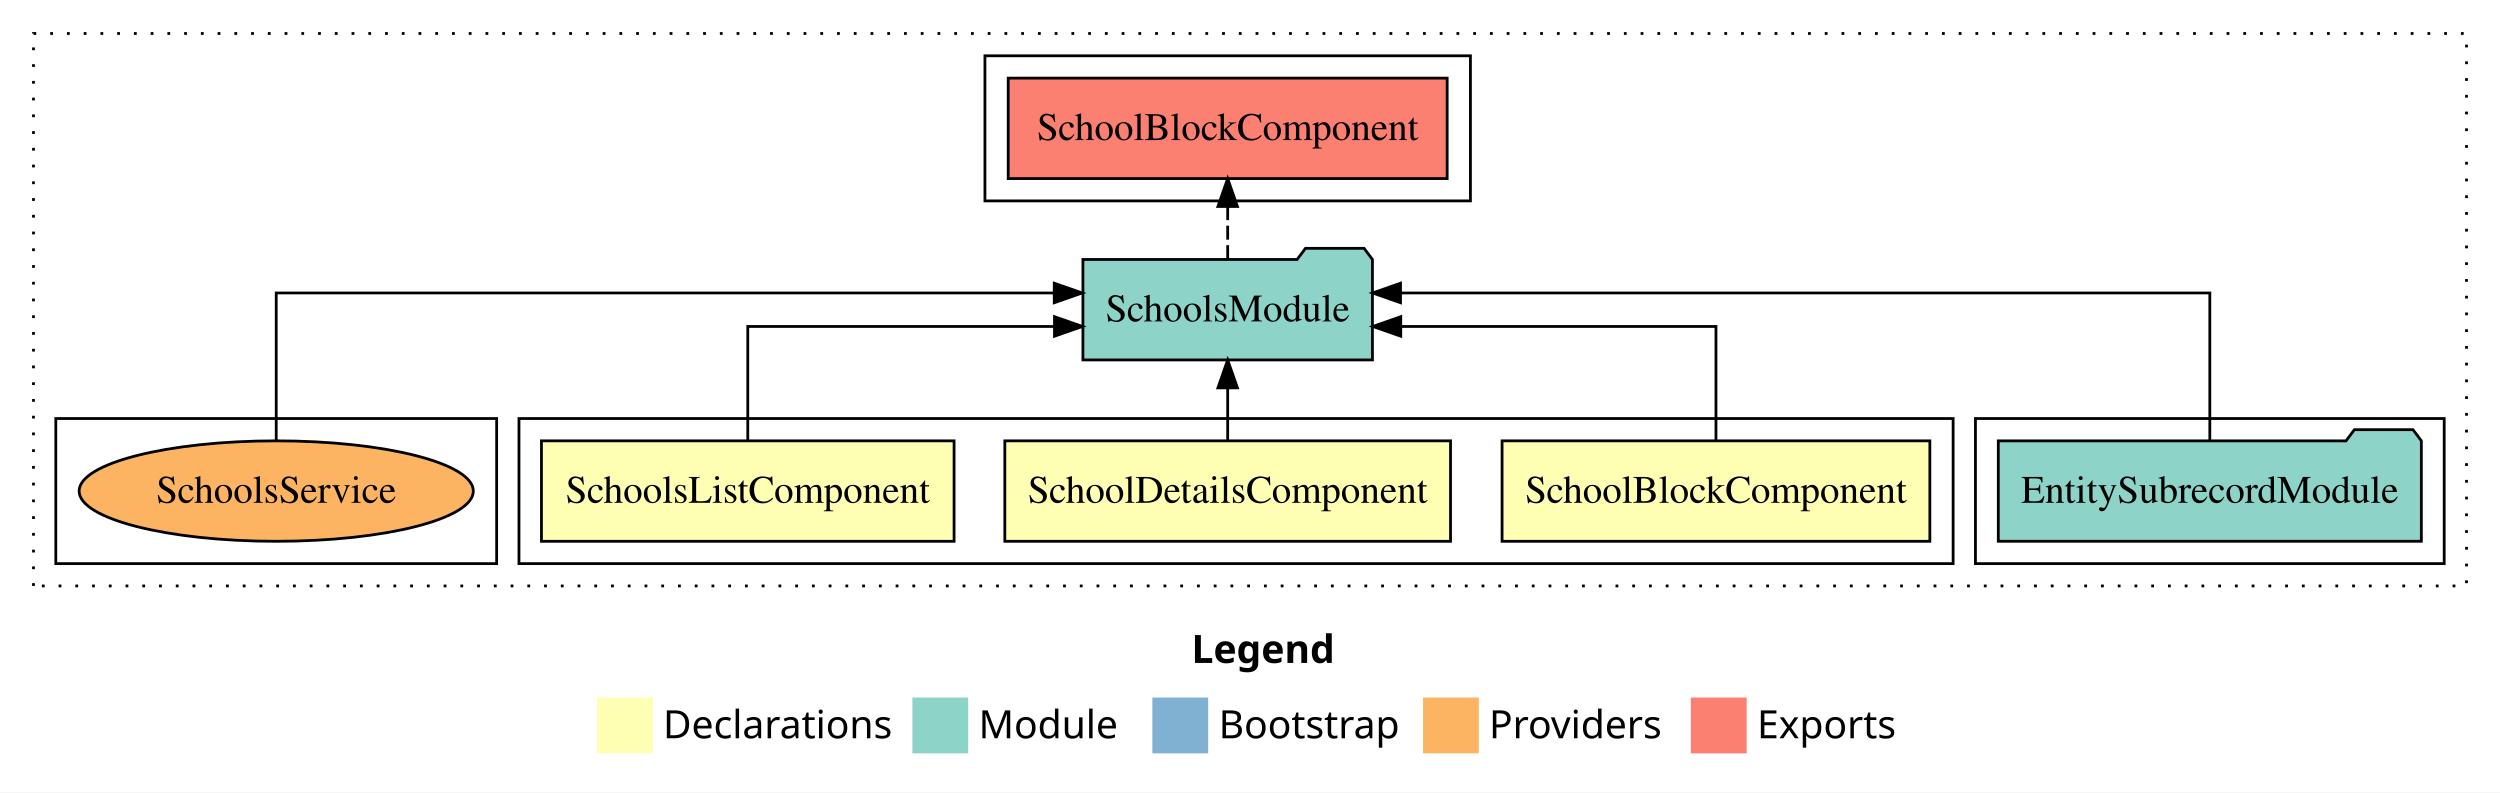
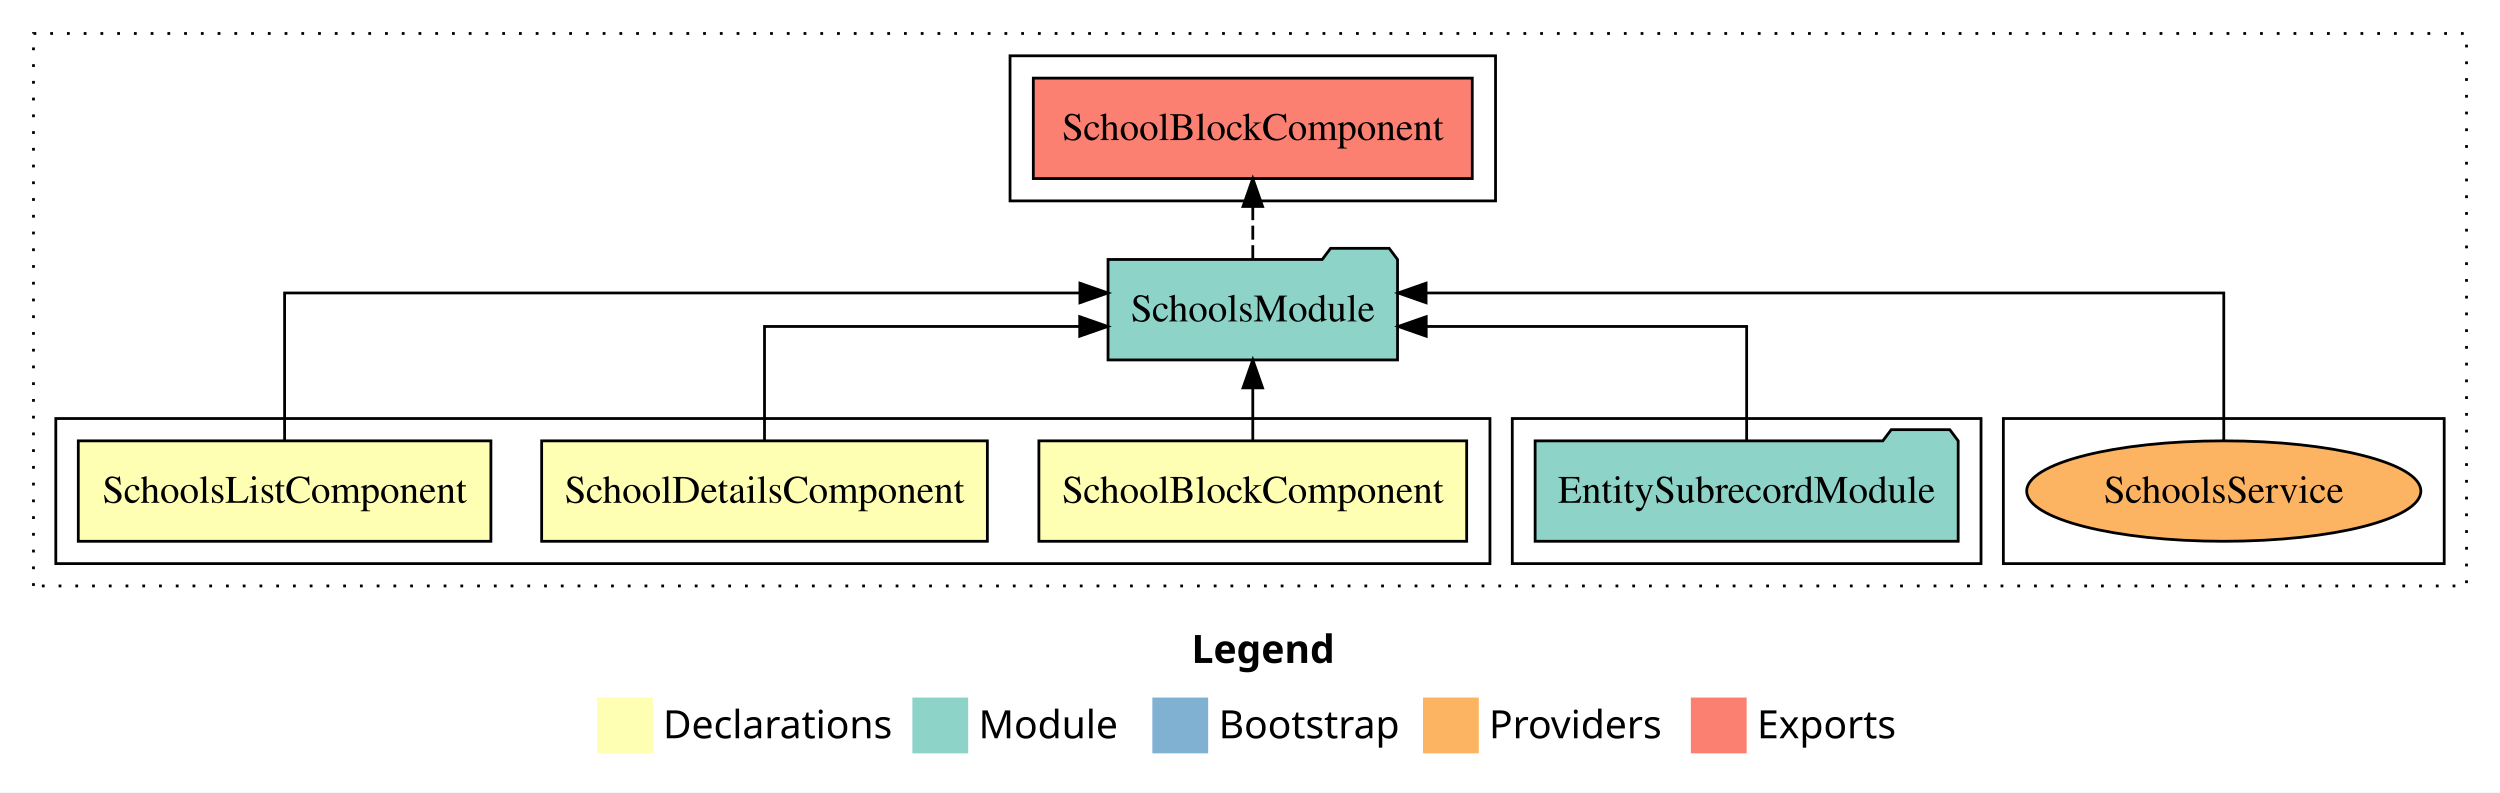
<svg xmlns="http://www.w3.org/2000/svg" width="896pt" height="284pt" viewBox="0.00 0.00 896.00 284.00">
  <g id="graph0" class="graph" transform="scale(1 1) rotate(0) translate(4 280)">
    <polygon fill="white" stroke="transparent" points="-4,4 -4,-280 892,-280 892,4 -4,4" />
    <text text-anchor="start" x="423.01" y="-42.4" font-family="sans-serif" font-weight="bold" font-size="14.00">Legend</text>
    <polygon fill="#ffffb3" stroke="transparent" points="210,-10 210,-30 230,-30 230,-10 210,-10" />
    <text text-anchor="start" x="233.63" y="-15.4" font-family="sans-serif" font-size="14.00">  Declarations</text>
    <polygon fill="#8dd3c7" stroke="transparent" points="323,-10 323,-30 343,-30 343,-10 323,-10" />
    <text text-anchor="start" x="346.73" y="-15.4" font-family="sans-serif" font-size="14.00">  Module</text>
    <polygon fill="#80b1d3" stroke="transparent" points="409,-10 409,-30 429,-30 429,-10 409,-10" />
    <text text-anchor="start" x="432.78" y="-15.4" font-family="sans-serif" font-size="14.00">  Bootstrap</text>
    <polygon fill="#fdb462" stroke="transparent" points="506,-10 506,-30 526,-30 526,-10 506,-10" />
    <text text-anchor="start" x="529.67" y="-15.4" font-family="sans-serif" font-size="14.00">  Providers</text>
    <polygon fill="#fb8072" stroke="transparent" points="602,-10 602,-30 622,-30 622,-10 602,-10" />
    <text text-anchor="start" x="625.73" y="-15.4" font-family="sans-serif" font-size="14.00">  Exports</text>
    <g id="clust1" class="cluster">
      <polygon fill="none" stroke="black" stroke-dasharray="1,5" points="8,-70 8,-268 880,-268 880,-70 8,-70" />
    </g>
+     <g id="clust9" class="cluster">
+       <polygon fill="none" stroke="black" points="714,-78 714,-130 872,-130 872,-78 714,-78" />
+     </g>
    <g id="clust6" class="cluster">
-       <polygon fill="none" stroke="black" points="704,-78 704,-130 872,-130 872,-78 704,-78" />
+       <polygon fill="none" stroke="black" points="538,-78 538,-130 706,-130 706,-78 538,-78" />
+     </g>
+     <g id="clust7" class="cluster">
+       <polygon fill="none" stroke="black" points="358,-208 358,-260 532,-260 532,-208 358,-208" />
    </g>
    <g id="clust2" class="cluster">
-       <polygon fill="none" stroke="black" points="182,-78 182,-130 696,-130 696,-78 182,-78" />
-     </g>
-     <g id="clust9" class="cluster">
-       <polygon fill="none" stroke="black" points="16,-78 16,-130 174,-130 174,-78 16,-78" />
-     </g>
-     <g id="clust7" class="cluster">
-       <polygon fill="none" stroke="black" points="349,-208 349,-260 523,-260 523,-208 349,-208" />
+       <polygon fill="none" stroke="black" points="16,-78 16,-130 530,-130 530,-78 16,-78" />
    </g>
    <g id="node1" class="node">
-       <polygon fill="#ffffb3" stroke="black" points="687.66,-122 534.34,-122 534.34,-86 687.66,-86 687.66,-122" />
-       <text text-anchor="middle" x="611" y="-99.8" font-family="Times,serif" font-size="14.00">SchoolBlockComponent</text>
+       <polygon fill="#ffffb3" stroke="black" points="521.66,-122 368.34,-122 368.34,-86 521.66,-86 521.66,-122" />
+       <text text-anchor="middle" x="445" y="-99.8" font-family="Times,serif" font-size="14.00">SchoolBlockComponent</text>
    </g>
    <g id="node4" class="node">
-       <polygon fill="#8dd3c7" stroke="black" points="487.88,-187 484.88,-191 463.88,-191 460.88,-187 384.12,-187 384.12,-151 487.88,-151 487.88,-187" />
-       <text text-anchor="middle" x="436" y="-164.8" font-family="Times,serif" font-size="14.00">SchoolsModule</text>
+       <polygon fill="#8dd3c7" stroke="black" points="496.88,-187 493.88,-191 472.88,-191 469.88,-187 393.12,-187 393.12,-151 496.88,-151 496.88,-187" />
+       <text text-anchor="middle" x="445" y="-164.8" font-family="Times,serif" font-size="14.00">SchoolsModule</text>
    </g>
    <g id="edge1" class="edge">
-       <path fill="none" stroke="black" d="M611,-122.02C611,-139.37 611,-163 611,-163 611,-163 498.03,-163 498.03,-163" />
-       <polygon fill="black" stroke="black" points="498.03,-159.5 488.03,-163 498.03,-166.5 498.03,-159.5" />
+       <path fill="none" stroke="black" d="M445,-122.11C445,-122.11 445,-140.99 445,-140.99" />
+       <polygon fill="black" stroke="black" points="441.5,-140.99 445,-150.99 448.5,-140.99 441.5,-140.99" />
    </g>
    <g id="node2" class="node">
-       <polygon fill="#ffffb3" stroke="black" points="515.87,-122 356.13,-122 356.13,-86 515.87,-86 515.87,-122" />
-       <text text-anchor="middle" x="436" y="-99.8" font-family="Times,serif" font-size="14.00">SchoolDetailsComponent</text>
+       <polygon fill="#ffffb3" stroke="black" points="349.87,-122 190.13,-122 190.13,-86 349.87,-86 349.87,-122" />
+       <text text-anchor="middle" x="270" y="-99.8" font-family="Times,serif" font-size="14.00">SchoolDetailsComponent</text>
    </g>
    <g id="edge2" class="edge">
-       <path fill="none" stroke="black" d="M436,-122.11C436,-122.11 436,-140.99 436,-140.99" />
-       <polygon fill="black" stroke="black" points="432.5,-140.99 436,-150.99 439.5,-140.99 432.5,-140.99" />
+       <path fill="none" stroke="black" d="M270,-122.02C270,-139.37 270,-163 270,-163 270,-163 382.97,-163 382.97,-163" />
+       <polygon fill="black" stroke="black" points="382.97,-166.5 392.97,-163 382.97,-159.5 382.97,-166.5" />
    </g>
    <g id="node3" class="node">
-       <polygon fill="#ffffb3" stroke="black" points="337.94,-122 190.06,-122 190.06,-86 337.94,-86 337.94,-122" />
-       <text text-anchor="middle" x="264" y="-99.8" font-family="Times,serif" font-size="14.00">SchoolsListComponent</text>
+       <polygon fill="#ffffb3" stroke="black" points="171.94,-122 24.06,-122 24.06,-86 171.94,-86 171.94,-122" />
+       <text text-anchor="middle" x="98" y="-99.8" font-family="Times,serif" font-size="14.00">SchoolsListComponent</text>
    </g>
    <g id="edge3" class="edge">
-       <path fill="none" stroke="black" d="M264,-122.02C264,-139.37 264,-163 264,-163 264,-163 373.93,-163 373.93,-163" />
-       <polygon fill="black" stroke="black" points="373.93,-166.5 383.93,-163 373.93,-159.5 373.93,-166.5" />
+       <path fill="none" stroke="black" d="M98,-122.28C98,-143.32 98,-175 98,-175 98,-175 383.05,-175 383.05,-175" />
+       <polygon fill="black" stroke="black" points="383.05,-178.5 393.05,-175 383.05,-171.5 383.05,-178.5" />
    </g>
    <g id="node6" class="node">
-       <polygon fill="#fb8072" stroke="black" points="514.66,-252 357.34,-252 357.34,-216 514.66,-216 514.66,-252" />
-       <text text-anchor="middle" x="436" y="-229.8" font-family="Times,serif" font-size="14.00">SchoolBlockComponent </text>
+       <polygon fill="#fb8072" stroke="black" points="523.66,-252 366.34,-252 366.34,-216 523.66,-216 523.66,-252" />
+       <text text-anchor="middle" x="445" y="-229.8" font-family="Times,serif" font-size="14.00">SchoolBlockComponent </text>
    </g>
    <g id="edge5" class="edge">
-       <path fill="none" stroke="black" stroke-dasharray="5,2" d="M436,-187.11C436,-187.11 436,-205.99 436,-205.99" />
-       <polygon fill="black" stroke="black" points="432.5,-205.99 436,-215.99 439.5,-205.99 432.5,-205.99" />
+       <path fill="none" stroke="black" stroke-dasharray="5,2" d="M445,-187.11C445,-187.11 445,-205.99 445,-205.99" />
+       <polygon fill="black" stroke="black" points="441.5,-205.99 445,-215.99 448.5,-205.99 441.5,-205.99" />
    </g>
    <g id="node5" class="node">
-       <polygon fill="#8dd3c7" stroke="black" points="863.81,-122 860.81,-126 839.81,-126 836.81,-122 712.19,-122 712.19,-86 863.81,-86 863.81,-122" />
-       <text text-anchor="middle" x="788" y="-99.8" font-family="Times,serif" font-size="14.00">EntitySubrecordModule</text>
+       <polygon fill="#8dd3c7" stroke="black" points="697.81,-122 694.81,-126 673.81,-126 670.81,-122 546.19,-122 546.19,-86 697.81,-86 697.81,-122" />
+       <text text-anchor="middle" x="622" y="-99.8" font-family="Times,serif" font-size="14.00">EntitySubrecordModule</text>
    </g>
    <g id="edge4" class="edge">
-       <path fill="none" stroke="black" d="M788,-122.28C788,-143.32 788,-175 788,-175 788,-175 497.94,-175 497.94,-175" />
-       <polygon fill="black" stroke="black" points="497.94,-171.5 487.94,-175 497.94,-178.5 497.94,-171.5" />
+       <path fill="none" stroke="black" d="M622,-122.02C622,-139.37 622,-163 622,-163 622,-163 507.15,-163 507.15,-163" />
+       <polygon fill="black" stroke="black" points="507.15,-159.5 497.15,-163 507.15,-166.5 507.15,-159.5" />
    </g>
    <g id="node7" class="node">
-       <ellipse fill="#fdb462" stroke="black" cx="95" cy="-104" rx="70.64" ry="18" />
-       <text text-anchor="middle" x="95" y="-99.8" font-family="Times,serif" font-size="14.00">SchoolsService</text>
+       <ellipse fill="#fdb462" stroke="black" cx="793" cy="-104" rx="70.64" ry="18" />
+       <text text-anchor="middle" x="793" y="-99.8" font-family="Times,serif" font-size="14.00">SchoolsService</text>
    </g>
    <g id="edge6" class="edge">
-       <path fill="none" stroke="black" d="M95,-122.28C95,-143.32 95,-175 95,-175 95,-175 373.84,-175 373.84,-175" />
-       <polygon fill="black" stroke="black" points="373.84,-178.5 383.84,-175 373.84,-171.5 373.84,-178.5" />
+       <path fill="none" stroke="black" d="M793,-122.28C793,-143.32 793,-175 793,-175 793,-175 507.1,-175 507.1,-175" />
+       <polygon fill="black" stroke="black" points="507.1,-171.5 497.1,-175 507.1,-178.5 507.1,-171.5" />
    </g>
  </g>
</svg>
